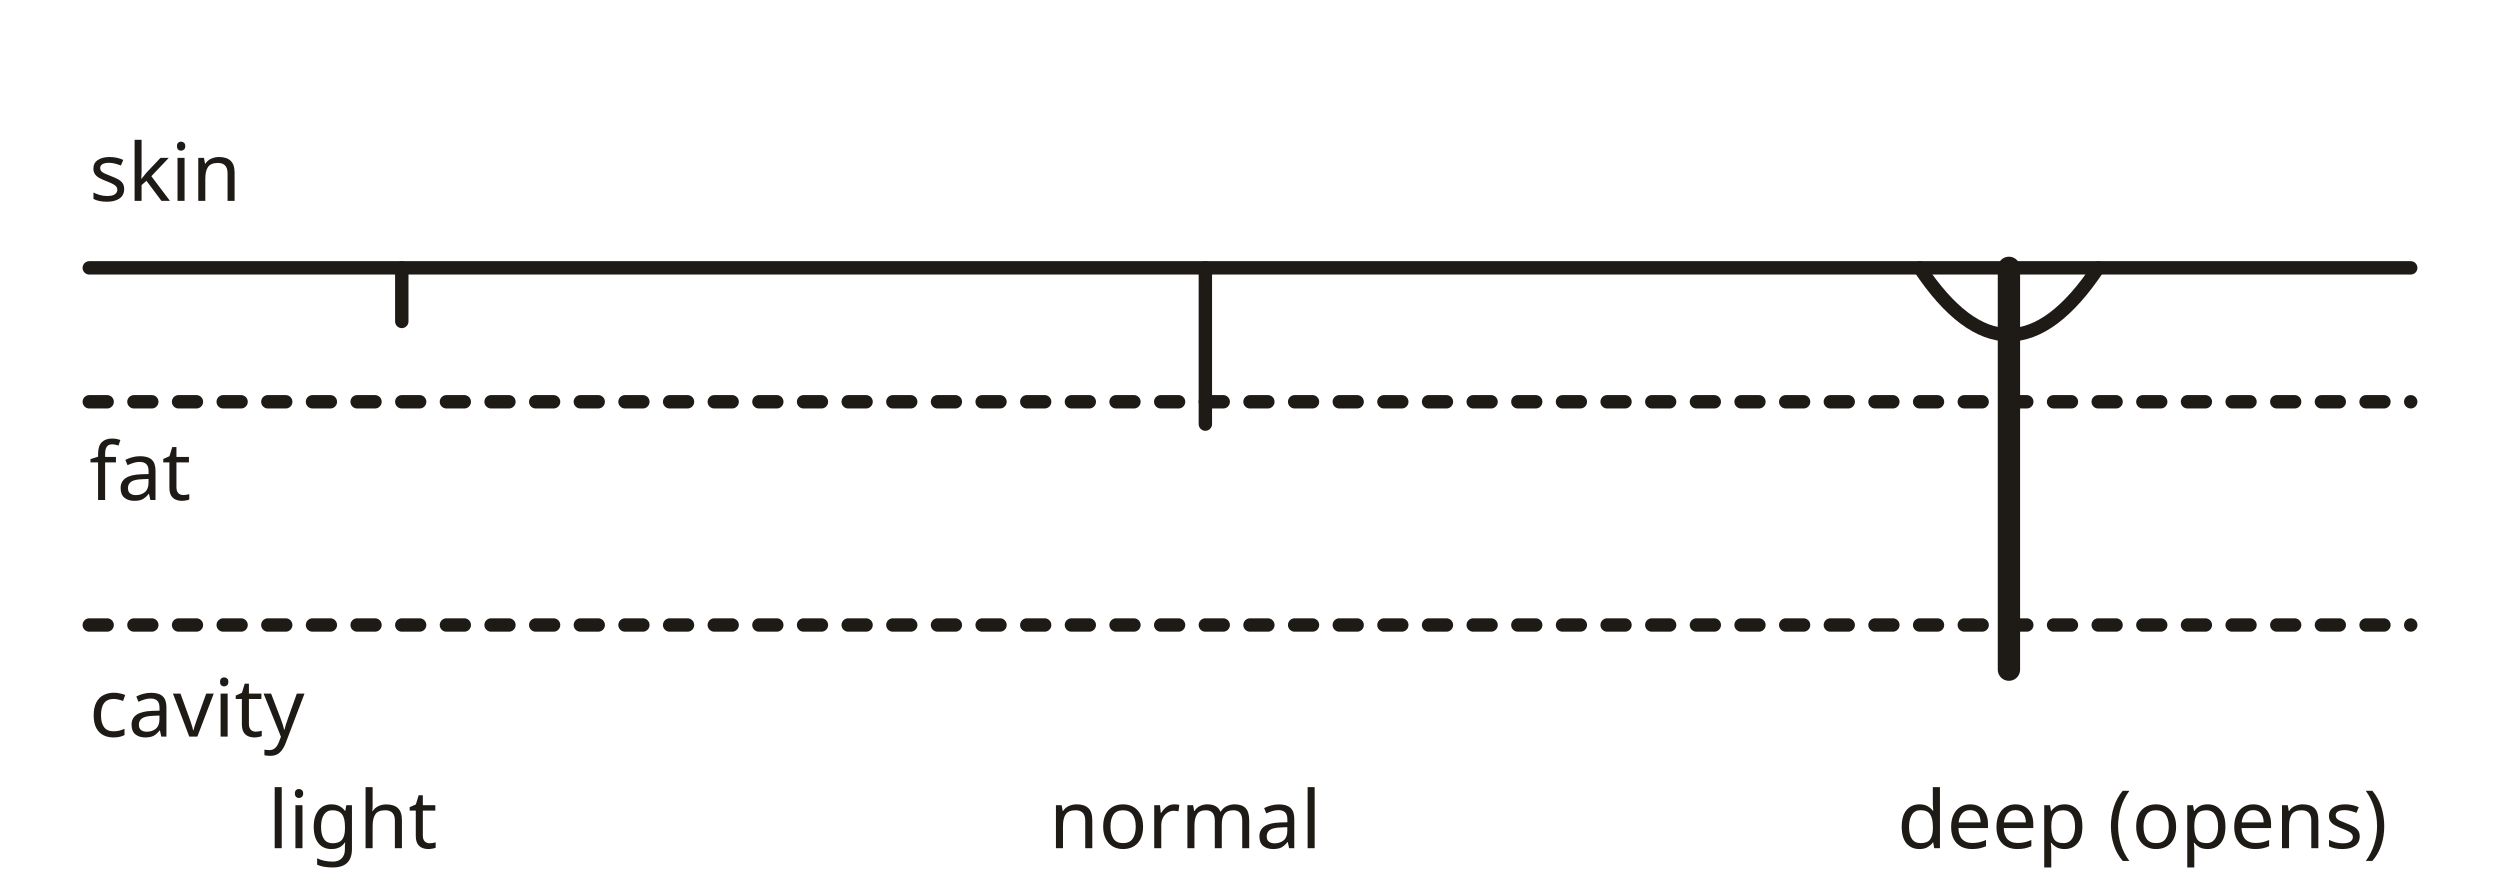
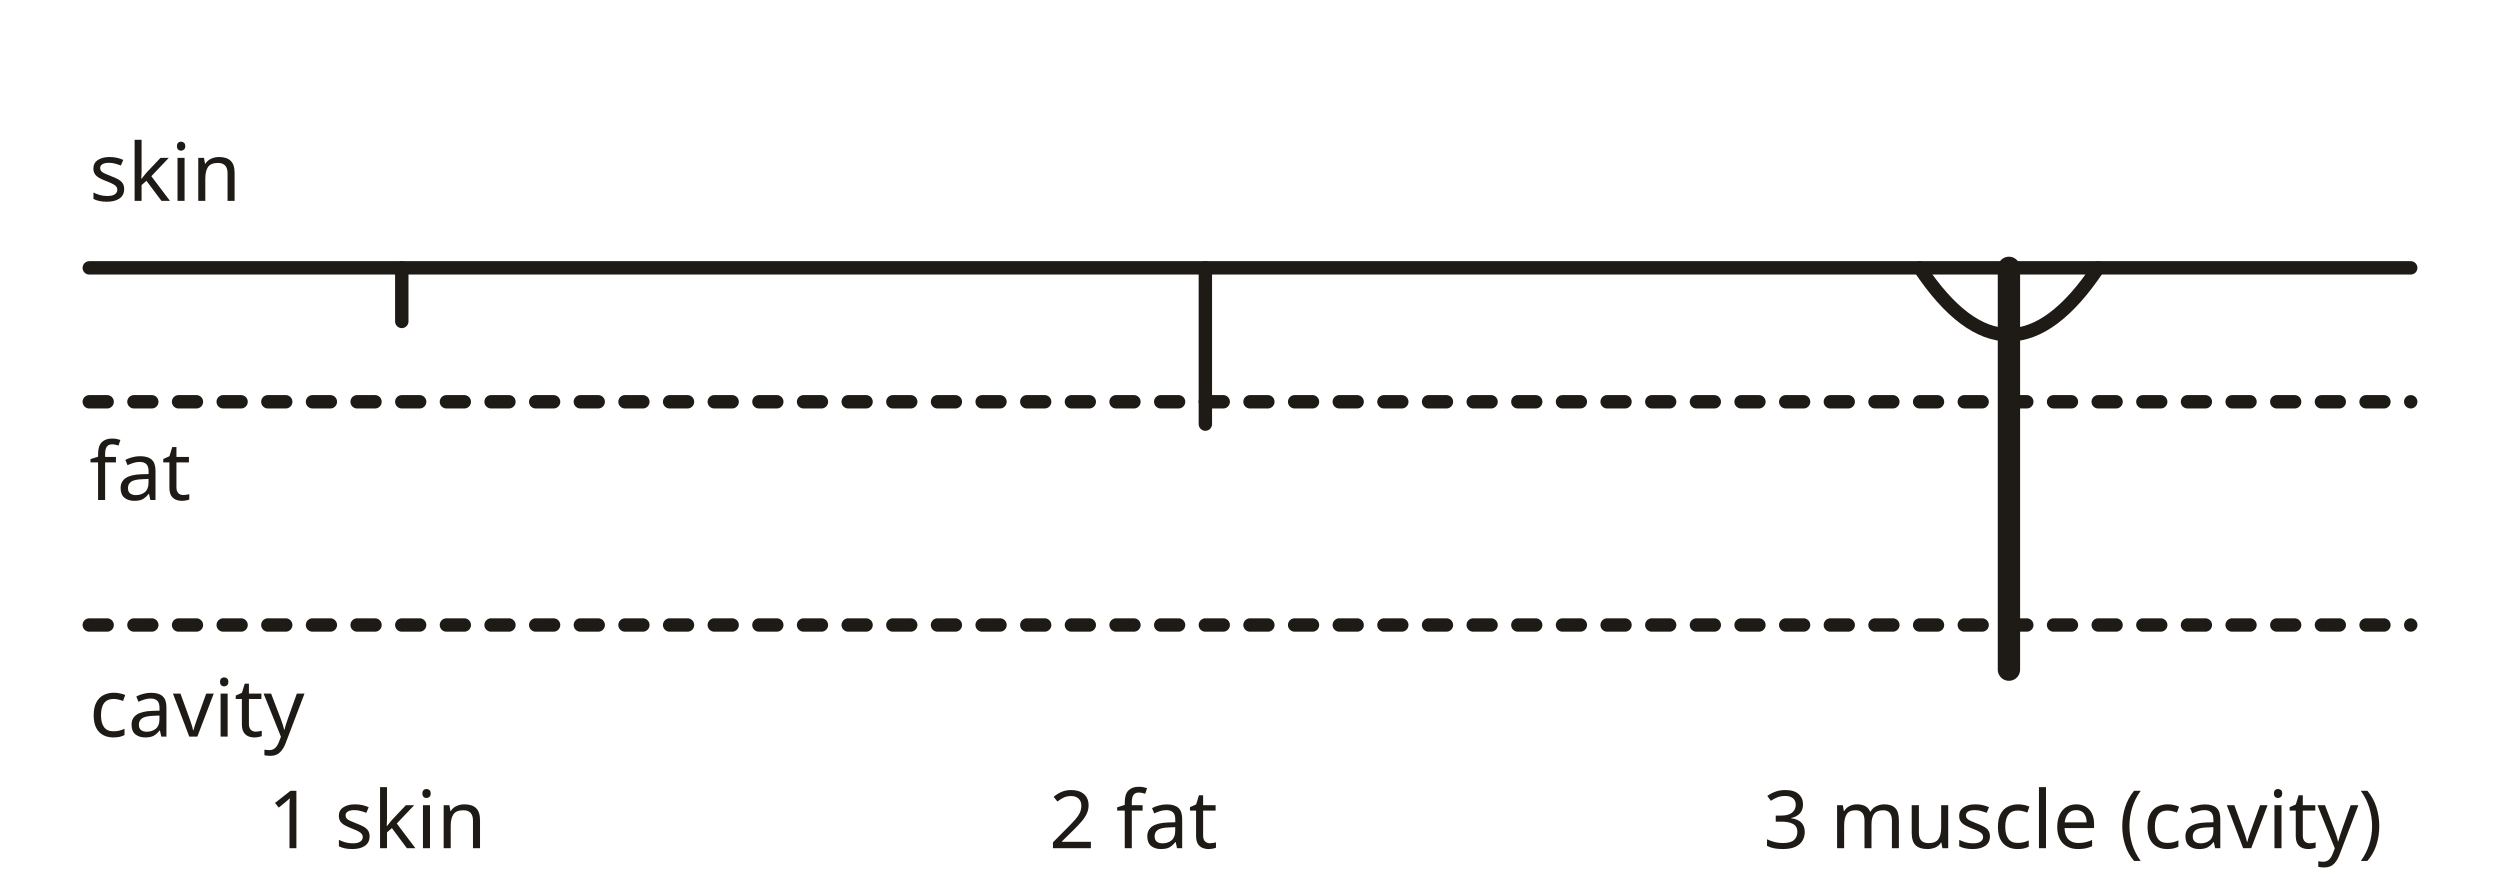
<svg xmlns="http://www.w3.org/2000/svg" width="560" height="200" viewBox="0 0 560 200">
  <g stroke="#1e1a16" fill="none" stroke-width="3" stroke-linecap="round" stroke-linejoin="round">
    <path d="M20 60 L540 60" />
    <path d="M20 90 L540 90" stroke-dasharray="4 6" />
    <path d="M20 140 L540 140" stroke-dasharray="4 6" />
    <path d="M90 60 L90 72" />
    <path d="M270 60 L270 95" />
    <path d="M450 60 L450 150" stroke-width="5" />
    <path d="M430 60 Q450 90 470 60" />
  </g>
  <g font-family="sans-serif" font-size="18" fill="#1e1a16">
    <text x="20" y="45">skin</text>
    <text x="20" y="112">fat</text>
    <text x="20" y="165">cavity</text>
-     <text x="60" y="190">light</text>
-     <text x="235" y="190">normal</text>
-     <text x="425" y="190">deep (opens)</text>
+     <text x="60" y="190">1 skin</text>
+     <text x="235" y="190">2 fat</text>
+     <text x="395" y="190">3 muscle (cavity)</text>
  </g>
</svg>
